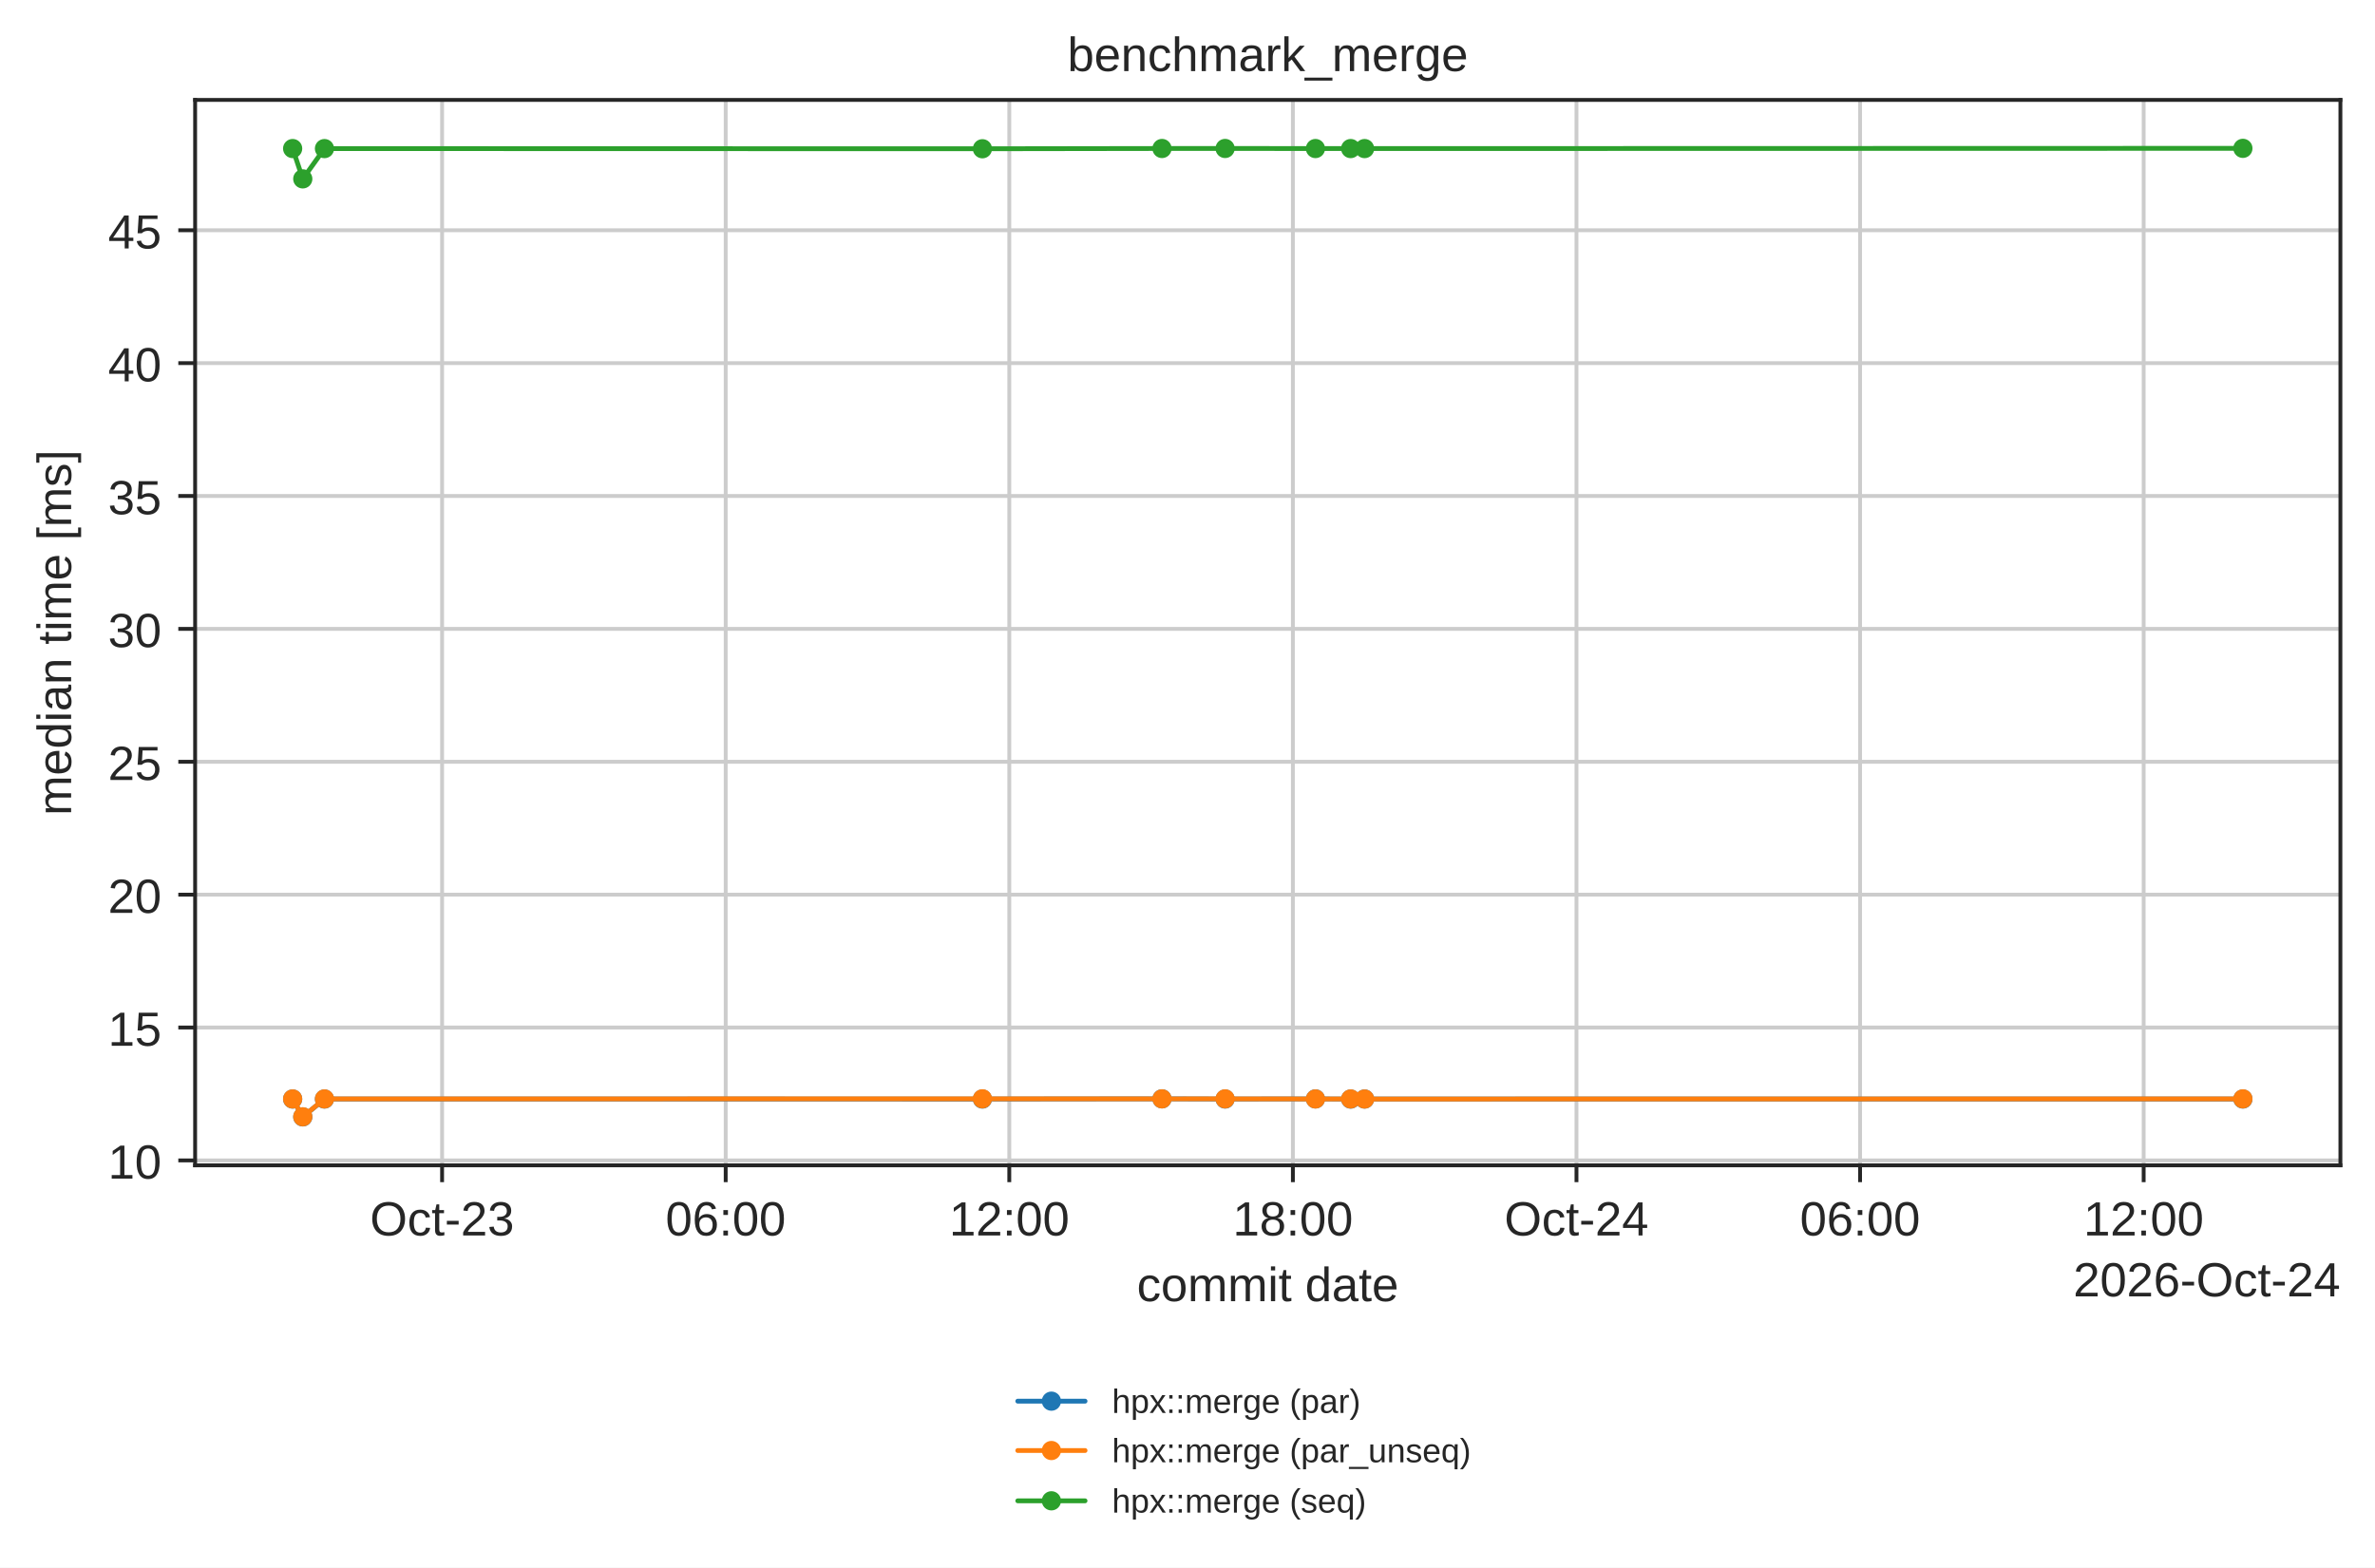
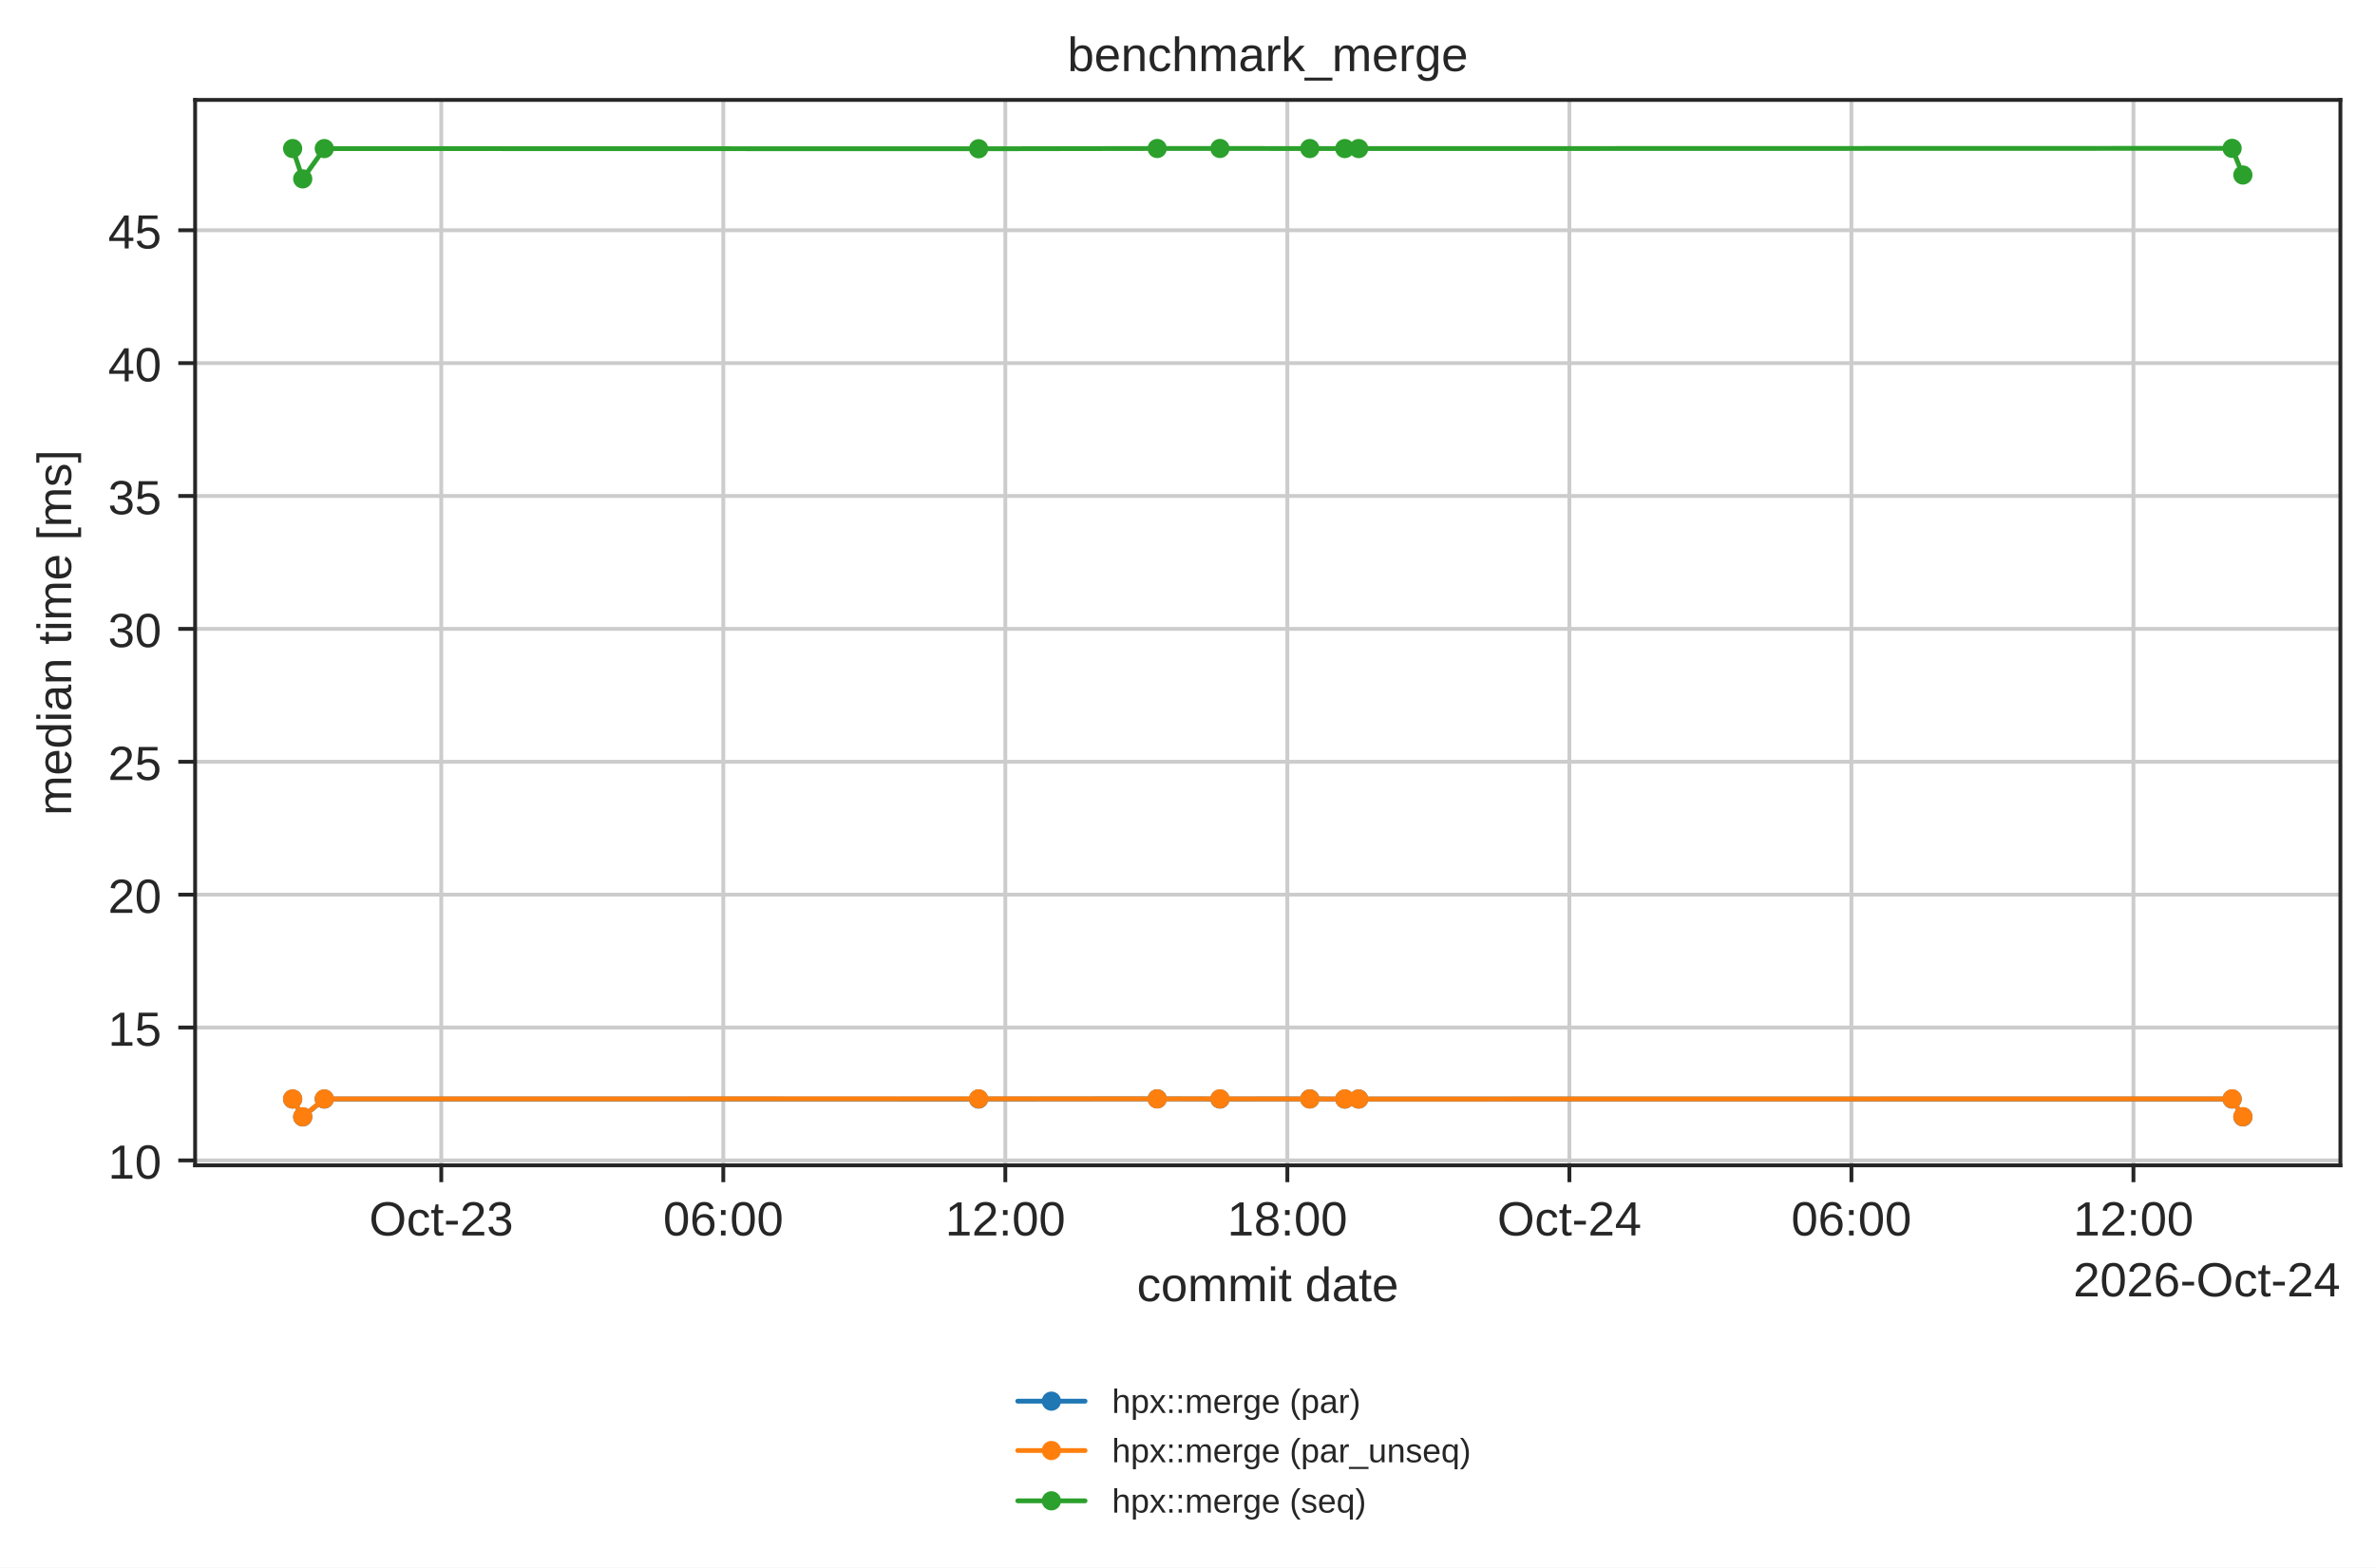
<svg xmlns="http://www.w3.org/2000/svg" xmlns:xlink="http://www.w3.org/1999/xlink" width="494.203pt" height="326.294pt" viewBox="0 0 494.203 326.294" version="1.1">
  <defs>
    <style type="text/css">*{stroke-linejoin: round; stroke-linecap: butt}</style>
  </defs>
  <g id="figure_1">
    <g id="patch_1">
      <path d="M 0 326.294  L 494.203 326.294  L 494.203 0  L 0 0  z " style="fill: #ffffff" />
    </g>
    <g id="axes_1">
      <g id="patch_2">
        <path d="M 40.603 242.558  L 487.003 242.558  L 487.003 20.798  L 40.603 20.798  z " style="fill: #ffffff" />
      </g>
      <g id="matplotlib.axis_1">
        <g id="xtick_1">
          <g id="line2d_1">
-             <path d="M 91.993 242.558  L 91.993 20.798  " clip-path="url(#p90597ba855)" style="fill: none; stroke: #cccccc; stroke-width: 0.8; stroke-linecap: round" />
+             <path d="M 91.821 242.558  L 91.821 20.798  " clip-path="url(#p90597ba855)" style="fill: none; stroke: #cccccc; stroke-width: 0.8; stroke-linecap: round" />
          </g>
          <g id="line2d_2">
            <defs>
              <path id="mdfc5214045" d="M 0 0  L 0 3.5  " style="stroke: #262626; stroke-width: 0.8" />
            </defs>
            <g>
-               <use xlink:href="#mdfc5214045" x="91.993" y="242.558" style="fill: #262626; stroke: #262626; stroke-width: 0.8" />
+               <use xlink:href="#mdfc5214045" x="91.821" y="242.558" style="fill: #262626; stroke: #262626; stroke-width: 0.8" />
            </g>
          </g>
          <g id="text_1">
-             <text style="fill: #262626; font: 10px 'Arial', 'DejaVu Sans', 'Liberation Sans', 'Bitstream Vera Sans', sans-serif; text-anchor: middle" x="91.993" y="257.157" transform="rotate(-0 91.99292 257.1569)">Oct-23</text>
+             <text style="fill: #262626; font: 10px 'Arial', 'DejaVu Sans', 'Liberation Sans', 'Bitstream Vera Sans', sans-serif; text-anchor: middle" x="91.821" y="257.157" transform="rotate(-0 91.82115 257.1569)">Oct-23</text>
          </g>
        </g>
        <g id="xtick_2">
          <g id="line2d_3">
-             <path d="M 151.005 242.558  L 151.005 20.798  " clip-path="url(#p90597ba855)" style="fill: none; stroke: #cccccc; stroke-width: 0.8; stroke-linecap: round" />
+             <path d="M 150.507 242.558  L 150.507 20.798  " clip-path="url(#p90597ba855)" style="fill: none; stroke: #cccccc; stroke-width: 0.8; stroke-linecap: round" />
          </g>
          <g id="line2d_4">
            <g>
-               <use xlink:href="#mdfc5214045" x="151.005" y="242.558" style="fill: #262626; stroke: #262626; stroke-width: 0.8" />
+               <use xlink:href="#mdfc5214045" x="150.507" y="242.558" style="fill: #262626; stroke: #262626; stroke-width: 0.8" />
            </g>
          </g>
          <g id="text_2">
-             <text style="fill: #262626; font: 10px 'Arial', 'DejaVu Sans', 'Liberation Sans', 'Bitstream Vera Sans', sans-serif; text-anchor: middle" x="151.005" y="257.157" transform="rotate(-0 151.0051 257.1569)">06:00</text>
+             <text style="fill: #262626; font: 10px 'Arial', 'DejaVu Sans', 'Liberation Sans', 'Bitstream Vera Sans', sans-serif; text-anchor: middle" x="150.507" y="257.157" transform="rotate(-0 150.5074 257.1569)">06:00</text>
          </g>
        </g>
        <g id="xtick_3">
          <g id="line2d_5">
-             <path d="M 210.017 242.558  L 210.017 20.798  " clip-path="url(#p90597ba855)" style="fill: none; stroke: #cccccc; stroke-width: 0.8; stroke-linecap: round" />
+             <path d="M 209.194 242.558  L 209.194 20.798  " clip-path="url(#p90597ba855)" style="fill: none; stroke: #cccccc; stroke-width: 0.8; stroke-linecap: round" />
          </g>
          <g id="line2d_6">
            <g>
-               <use xlink:href="#mdfc5214045" x="210.017" y="242.558" style="fill: #262626; stroke: #262626; stroke-width: 0.8" />
+               <use xlink:href="#mdfc5214045" x="209.194" y="242.558" style="fill: #262626; stroke: #262626; stroke-width: 0.8" />
            </g>
          </g>
          <g id="text_3">
-             <text style="fill: #262626; font: 10px 'Arial', 'DejaVu Sans', 'Liberation Sans', 'Bitstream Vera Sans', sans-serif; text-anchor: middle" x="210.017" y="257.157" transform="rotate(-0 210.0173 257.1569)">12:00</text>
+             <text style="fill: #262626; font: 10px 'Arial', 'DejaVu Sans', 'Liberation Sans', 'Bitstream Vera Sans', sans-serif; text-anchor: middle" x="209.194" y="257.157" transform="rotate(-0 209.1937 257.1569)">12:00</text>
          </g>
        </g>
        <g id="xtick_4">
          <g id="line2d_7">
-             <path d="M 269.03 242.558  L 269.03 20.798  " clip-path="url(#p90597ba855)" style="fill: none; stroke: #cccccc; stroke-width: 0.8; stroke-linecap: round" />
+             <path d="M 267.88 242.558  L 267.88 20.798  " clip-path="url(#p90597ba855)" style="fill: none; stroke: #cccccc; stroke-width: 0.8; stroke-linecap: round" />
          </g>
          <g id="line2d_8">
            <g>
-               <use xlink:href="#mdfc5214045" x="269.03" y="242.558" style="fill: #262626; stroke: #262626; stroke-width: 0.8" />
+               <use xlink:href="#mdfc5214045" x="267.88" y="242.558" style="fill: #262626; stroke: #262626; stroke-width: 0.8" />
            </g>
          </g>
          <g id="text_4">
-             <text style="fill: #262626; font: 10px 'Arial', 'DejaVu Sans', 'Liberation Sans', 'Bitstream Vera Sans', sans-serif; text-anchor: middle" x="269.03" y="257.157" transform="rotate(-0 269.0295 257.1569)">18:00</text>
+             <text style="fill: #262626; font: 10px 'Arial', 'DejaVu Sans', 'Liberation Sans', 'Bitstream Vera Sans', sans-serif; text-anchor: middle" x="267.88" y="257.157" transform="rotate(-0 267.8799 257.1569)">18:00</text>
          </g>
        </g>
        <g id="xtick_5">
          <g id="line2d_9">
-             <path d="M 328.042 242.558  L 328.042 20.798  " clip-path="url(#p90597ba855)" style="fill: none; stroke: #cccccc; stroke-width: 0.8; stroke-linecap: round" />
+             <path d="M 326.566 242.558  L 326.566 20.798  " clip-path="url(#p90597ba855)" style="fill: none; stroke: #cccccc; stroke-width: 0.8; stroke-linecap: round" />
          </g>
          <g id="line2d_10">
            <g>
-               <use xlink:href="#mdfc5214045" x="328.042" y="242.558" style="fill: #262626; stroke: #262626; stroke-width: 0.8" />
+               <use xlink:href="#mdfc5214045" x="326.566" y="242.558" style="fill: #262626; stroke: #262626; stroke-width: 0.8" />
            </g>
          </g>
          <g id="text_5">
-             <text style="fill: #262626; font: 10px 'Arial', 'DejaVu Sans', 'Liberation Sans', 'Bitstream Vera Sans', sans-serif; text-anchor: middle" x="328.042" y="257.157" transform="rotate(-0 328.0417 257.1569)">Oct-24</text>
+             <text style="fill: #262626; font: 10px 'Arial', 'DejaVu Sans', 'Liberation Sans', 'Bitstream Vera Sans', sans-serif; text-anchor: middle" x="326.566" y="257.157" transform="rotate(-0 326.5662 257.1569)">Oct-24</text>
          </g>
        </g>
        <g id="xtick_6">
          <g id="line2d_11">
-             <path d="M 387.054 242.558  L 387.054 20.798  " clip-path="url(#p90597ba855)" style="fill: none; stroke: #cccccc; stroke-width: 0.8; stroke-linecap: round" />
+             <path d="M 385.252 242.558  L 385.252 20.798  " clip-path="url(#p90597ba855)" style="fill: none; stroke: #cccccc; stroke-width: 0.8; stroke-linecap: round" />
          </g>
          <g id="line2d_12">
            <g>
-               <use xlink:href="#mdfc5214045" x="387.054" y="242.558" style="fill: #262626; stroke: #262626; stroke-width: 0.8" />
+               <use xlink:href="#mdfc5214045" x="385.252" y="242.558" style="fill: #262626; stroke: #262626; stroke-width: 0.8" />
            </g>
          </g>
          <g id="text_6">
-             <text style="fill: #262626; font: 10px 'Arial', 'DejaVu Sans', 'Liberation Sans', 'Bitstream Vera Sans', sans-serif; text-anchor: middle" x="387.054" y="257.157" transform="rotate(-0 387.0539 257.1569)">06:00</text>
+             <text style="fill: #262626; font: 10px 'Arial', 'DejaVu Sans', 'Liberation Sans', 'Bitstream Vera Sans', sans-serif; text-anchor: middle" x="385.252" y="257.157" transform="rotate(-0 385.2524 257.1569)">06:00</text>
          </g>
        </g>
        <g id="xtick_7">
          <g id="line2d_13">
-             <path d="M 446.066 242.558  L 446.066 20.798  " clip-path="url(#p90597ba855)" style="fill: none; stroke: #cccccc; stroke-width: 0.8; stroke-linecap: round" />
+             <path d="M 443.939 242.558  L 443.939 20.798  " clip-path="url(#p90597ba855)" style="fill: none; stroke: #cccccc; stroke-width: 0.8; stroke-linecap: round" />
          </g>
          <g id="line2d_14">
            <g>
-               <use xlink:href="#mdfc5214045" x="446.066" y="242.558" style="fill: #262626; stroke: #262626; stroke-width: 0.8" />
+               <use xlink:href="#mdfc5214045" x="443.939" y="242.558" style="fill: #262626; stroke: #262626; stroke-width: 0.8" />
            </g>
          </g>
          <g id="text_7">
-             <text style="fill: #262626; font: 10px 'Arial', 'DejaVu Sans', 'Liberation Sans', 'Bitstream Vera Sans', sans-serif; text-anchor: middle" x="446.066" y="257.157" transform="rotate(-0 446.0661 257.1569)">12:00</text>
+             <text style="fill: #262626; font: 10px 'Arial', 'DejaVu Sans', 'Liberation Sans', 'Bitstream Vera Sans', sans-serif; text-anchor: middle" x="443.939" y="257.157" transform="rotate(-0 443.9387 257.1569)">12:00</text>
          </g>
        </g>
        <g id="text_8">
          <text style="fill: #262626; font: 10px 'Arial', 'DejaVu Sans', 'Liberation Sans', 'Bitstream Vera Sans', sans-serif; text-anchor: middle" x="263.803" y="270.835" transform="rotate(-0 263.8031 270.835)">commit date</text>
        </g>
        <g id="text_9">
          <text style="fill: #262626; font: 10px 'Arial', 'DejaVu Sans', 'Liberation Sans', 'Bitstream Vera Sans', sans-serif; text-anchor: end" x="487.003" y="269.835" transform="rotate(-0 487.0031 269.835)">2026-Oct-24</text>
        </g>
      </g>
      <g id="matplotlib.axis_2">
        <g id="ytick_1">
          <g id="line2d_15">
            <path d="M 40.603 241.532  L 487.003 241.532  " clip-path="url(#p90597ba855)" style="fill: none; stroke: #cccccc; stroke-width: 0.8; stroke-linecap: round" />
          </g>
          <g id="line2d_16">
            <defs>
              <path id="m414165cd4d" d="M 0 0  L -3.5 0  " style="stroke: #262626; stroke-width: 0.8" />
            </defs>
            <g>
              <use xlink:href="#m414165cd4d" x="40.603" y="241.532" style="fill: #262626; stroke: #262626; stroke-width: 0.8" />
            </g>
          </g>
          <g id="text_10">
            <text style="fill: #262626; font: 10px 'Arial', 'DejaVu Sans', 'Liberation Sans', 'Bitstream Vera Sans', sans-serif; text-anchor: end" x="33.603" y="245.331" transform="rotate(-0 33.60312 245.3314)">10</text>
          </g>
        </g>
        <g id="ytick_2">
          <g id="line2d_17">
            <path d="M 40.603 213.873  L 487.003 213.873  " clip-path="url(#p90597ba855)" style="fill: none; stroke: #cccccc; stroke-width: 0.8; stroke-linecap: round" />
          </g>
          <g id="line2d_18">
            <g>
              <use xlink:href="#m414165cd4d" x="40.603" y="213.873" style="fill: #262626; stroke: #262626; stroke-width: 0.8" />
            </g>
          </g>
          <g id="text_11">
            <text style="fill: #262626; font: 10px 'Arial', 'DejaVu Sans', 'Liberation Sans', 'Bitstream Vera Sans', sans-serif; text-anchor: end" x="33.603" y="217.672" transform="rotate(-0 33.60312 217.6725)">15</text>
          </g>
        </g>
        <g id="ytick_3">
          <g id="line2d_19">
            <path d="M 40.603 186.214  L 487.003 186.214  " clip-path="url(#p90597ba855)" style="fill: none; stroke: #cccccc; stroke-width: 0.8; stroke-linecap: round" />
          </g>
          <g id="line2d_20">
            <g>
              <use xlink:href="#m414165cd4d" x="40.603" y="186.214" style="fill: #262626; stroke: #262626; stroke-width: 0.8" />
            </g>
          </g>
          <g id="text_12">
            <text style="fill: #262626; font: 10px 'Arial', 'DejaVu Sans', 'Liberation Sans', 'Bitstream Vera Sans', sans-serif; text-anchor: end" x="33.603" y="190.014" transform="rotate(-0 33.60312 190.0136)">20</text>
          </g>
        </g>
        <g id="ytick_4">
          <g id="line2d_21">
            <path d="M 40.603 158.556  L 487.003 158.556  " clip-path="url(#p90597ba855)" style="fill: none; stroke: #cccccc; stroke-width: 0.8; stroke-linecap: round" />
          </g>
          <g id="line2d_22">
            <g>
              <use xlink:href="#m414165cd4d" x="40.603" y="158.556" style="fill: #262626; stroke: #262626; stroke-width: 0.8" />
            </g>
          </g>
          <g id="text_13">
            <text style="fill: #262626; font: 10px 'Arial', 'DejaVu Sans', 'Liberation Sans', 'Bitstream Vera Sans', sans-serif; text-anchor: end" x="33.603" y="162.355" transform="rotate(-0 33.60312 162.3548)">25</text>
          </g>
        </g>
        <g id="ytick_5">
          <g id="line2d_23">
            <path d="M 40.603 130.897  L 487.003 130.897  " clip-path="url(#p90597ba855)" style="fill: none; stroke: #cccccc; stroke-width: 0.8; stroke-linecap: round" />
          </g>
          <g id="line2d_24">
            <g>
              <use xlink:href="#m414165cd4d" x="40.603" y="130.897" style="fill: #262626; stroke: #262626; stroke-width: 0.8" />
            </g>
          </g>
          <g id="text_14">
            <text style="fill: #262626; font: 10px 'Arial', 'DejaVu Sans', 'Liberation Sans', 'Bitstream Vera Sans', sans-serif; text-anchor: end" x="33.603" y="134.696" transform="rotate(-0 33.60312 134.6959)">30</text>
          </g>
        </g>
        <g id="ytick_6">
          <g id="line2d_25">
            <path d="M 40.603 103.238  L 487.003 103.238  " clip-path="url(#p90597ba855)" style="fill: none; stroke: #cccccc; stroke-width: 0.8; stroke-linecap: round" />
          </g>
          <g id="line2d_26">
            <g>
              <use xlink:href="#m414165cd4d" x="40.603" y="103.238" style="fill: #262626; stroke: #262626; stroke-width: 0.8" />
            </g>
          </g>
          <g id="text_15">
            <text style="fill: #262626; font: 10px 'Arial', 'DejaVu Sans', 'Liberation Sans', 'Bitstream Vera Sans', sans-serif; text-anchor: end" x="33.603" y="107.037" transform="rotate(-0 33.60312 107.037)">35</text>
          </g>
        </g>
        <g id="ytick_7">
          <g id="line2d_27">
            <path d="M 40.603 75.579  L 487.003 75.579  " clip-path="url(#p90597ba855)" style="fill: none; stroke: #cccccc; stroke-width: 0.8; stroke-linecap: round" />
          </g>
          <g id="line2d_28">
            <g>
              <use xlink:href="#m414165cd4d" x="40.603" y="75.579" style="fill: #262626; stroke: #262626; stroke-width: 0.8" />
            </g>
          </g>
          <g id="text_16">
            <text style="fill: #262626; font: 10px 'Arial', 'DejaVu Sans', 'Liberation Sans', 'Bitstream Vera Sans', sans-serif; text-anchor: end" x="33.603" y="79.378" transform="rotate(-0 33.60312 79.37816)">40</text>
          </g>
        </g>
        <g id="ytick_8">
          <g id="line2d_29">
            <path d="M 40.603 47.92  L 487.003 47.92  " clip-path="url(#p90597ba855)" style="fill: none; stroke: #cccccc; stroke-width: 0.8; stroke-linecap: round" />
          </g>
          <g id="line2d_30">
            <g>
              <use xlink:href="#m414165cd4d" x="40.603" y="47.92" style="fill: #262626; stroke: #262626; stroke-width: 0.8" />
            </g>
          </g>
          <g id="text_17">
            <text style="fill: #262626; font: 10px 'Arial', 'DejaVu Sans', 'Liberation Sans', 'Bitstream Vera Sans', sans-serif; text-anchor: end" x="33.603" y="51.719" transform="rotate(-0 33.60312 51.7193)">45</text>
          </g>
        </g>
        <g id="text_18">
          <text style="fill: #262626; font: 10px 'Arial', 'DejaVu Sans', 'Liberation Sans', 'Bitstream Vera Sans', sans-serif; text-anchor: middle" x="14.798" y="131.678" transform="rotate(-90 14.79844 131.6784)">median time [ms]</text>
        </g>
      </g>
      <g id="line2d_31">
-         <path d="M 60.894 228.761  L 63.003 232.478  L 67.517 228.76  L 204.428 228.764  L 241.796 228.722  L 254.927 228.76  L 273.726 228.735  L 281.051 228.77  L 283.952 228.759  L 466.712 228.759  " clip-path="url(#p90597ba855)" style="fill: none; stroke: #1f77b4; stroke-linecap: round" />
+         <path d="M 60.894 228.761  L 62.992 232.478  L 67.48 228.76  L 203.635 228.764  L 240.797 228.722  L 253.855 228.76  L 272.55 228.735  L 279.835 228.77  L 282.72 228.759  L 464.471 228.759  L 466.712 232.468  " clip-path="url(#p90597ba855)" style="fill: none; stroke: #1f77b4; stroke-linecap: round" />
        <defs>
          <path id="m20e5526daa" d="M 0 1.5  C 0.398 1.5 0.779 1.342 1.061 1.061  C 1.342 0.779 1.5 0.398 1.5 0  C 1.5 -0.398 1.342 -0.779 1.061 -1.061  C 0.779 -1.342 0.398 -1.5 0 -1.5  C -0.398 -1.5 -0.779 -1.342 -1.061 -1.061  C -1.342 -0.779 -1.5 -0.398 -1.5 0  C -1.5 0.398 -1.342 0.779 -1.061 1.061  C -0.779 1.342 -0.398 1.5 0 1.5  z " style="stroke: #1f77b4" />
        </defs>
        <g clip-path="url(#p90597ba855)">
          <use xlink:href="#m20e5526daa" x="60.894" y="228.761" style="fill: #1f77b4; stroke: #1f77b4" />
-           <use xlink:href="#m20e5526daa" x="63.003" y="232.478" style="fill: #1f77b4; stroke: #1f77b4" />
-           <use xlink:href="#m20e5526daa" x="67.517" y="228.76" style="fill: #1f77b4; stroke: #1f77b4" />
-           <use xlink:href="#m20e5526daa" x="204.428" y="228.764" style="fill: #1f77b4; stroke: #1f77b4" />
-           <use xlink:href="#m20e5526daa" x="241.796" y="228.722" style="fill: #1f77b4; stroke: #1f77b4" />
-           <use xlink:href="#m20e5526daa" x="254.927" y="228.76" style="fill: #1f77b4; stroke: #1f77b4" />
-           <use xlink:href="#m20e5526daa" x="273.726" y="228.735" style="fill: #1f77b4; stroke: #1f77b4" />
-           <use xlink:href="#m20e5526daa" x="281.051" y="228.77" style="fill: #1f77b4; stroke: #1f77b4" />
-           <use xlink:href="#m20e5526daa" x="283.952" y="228.759" style="fill: #1f77b4; stroke: #1f77b4" />
-           <use xlink:href="#m20e5526daa" x="466.712" y="228.759" style="fill: #1f77b4; stroke: #1f77b4" />
+           <use xlink:href="#m20e5526daa" x="62.992" y="232.478" style="fill: #1f77b4; stroke: #1f77b4" />
+           <use xlink:href="#m20e5526daa" x="67.48" y="228.76" style="fill: #1f77b4; stroke: #1f77b4" />
+           <use xlink:href="#m20e5526daa" x="203.635" y="228.764" style="fill: #1f77b4; stroke: #1f77b4" />
+           <use xlink:href="#m20e5526daa" x="240.797" y="228.722" style="fill: #1f77b4; stroke: #1f77b4" />
+           <use xlink:href="#m20e5526daa" x="253.855" y="228.76" style="fill: #1f77b4; stroke: #1f77b4" />
+           <use xlink:href="#m20e5526daa" x="272.55" y="228.735" style="fill: #1f77b4; stroke: #1f77b4" />
+           <use xlink:href="#m20e5526daa" x="279.835" y="228.77" style="fill: #1f77b4; stroke: #1f77b4" />
+           <use xlink:href="#m20e5526daa" x="282.72" y="228.759" style="fill: #1f77b4; stroke: #1f77b4" />
+           <use xlink:href="#m20e5526daa" x="464.471" y="228.759" style="fill: #1f77b4; stroke: #1f77b4" />
+           <use xlink:href="#m20e5526daa" x="466.712" y="232.468" style="fill: #1f77b4; stroke: #1f77b4" />
        </g>
      </g>
      <g id="line2d_32">
-         <path d="M 60.894 228.742  L 63.003 232.455  L 67.517 228.736  L 204.428 228.713  L 241.796 228.724  L 254.927 228.722  L 273.726 228.741  L 281.051 228.743  L 283.952 228.755  L 466.712 228.724  " clip-path="url(#p90597ba855)" style="fill: none; stroke: #ff7f0e; stroke-linecap: round" />
+         <path d="M 60.894 228.742  L 62.992 232.455  L 67.48 228.736  L 203.635 228.713  L 240.797 228.724  L 253.855 228.722  L 272.55 228.741  L 279.835 228.743  L 282.72 228.755  L 464.471 228.724  L 466.712 232.441  " clip-path="url(#p90597ba855)" style="fill: none; stroke: #ff7f0e; stroke-linecap: round" />
        <defs>
          <path id="m8123a8acb4" d="M 0 1.5  C 0.398 1.5 0.779 1.342 1.061 1.061  C 1.342 0.779 1.5 0.398 1.5 0  C 1.5 -0.398 1.342 -0.779 1.061 -1.061  C 0.779 -1.342 0.398 -1.5 0 -1.5  C -0.398 -1.5 -0.779 -1.342 -1.061 -1.061  C -1.342 -0.779 -1.5 -0.398 -1.5 0  C -1.5 0.398 -1.342 0.779 -1.061 1.061  C -0.779 1.342 -0.398 1.5 0 1.5  z " style="stroke: #ff7f0e" />
        </defs>
        <g clip-path="url(#p90597ba855)">
          <use xlink:href="#m8123a8acb4" x="60.894" y="228.742" style="fill: #ff7f0e; stroke: #ff7f0e" />
-           <use xlink:href="#m8123a8acb4" x="63.003" y="232.455" style="fill: #ff7f0e; stroke: #ff7f0e" />
-           <use xlink:href="#m8123a8acb4" x="67.517" y="228.736" style="fill: #ff7f0e; stroke: #ff7f0e" />
-           <use xlink:href="#m8123a8acb4" x="204.428" y="228.713" style="fill: #ff7f0e; stroke: #ff7f0e" />
-           <use xlink:href="#m8123a8acb4" x="241.796" y="228.724" style="fill: #ff7f0e; stroke: #ff7f0e" />
-           <use xlink:href="#m8123a8acb4" x="254.927" y="228.722" style="fill: #ff7f0e; stroke: #ff7f0e" />
-           <use xlink:href="#m8123a8acb4" x="273.726" y="228.741" style="fill: #ff7f0e; stroke: #ff7f0e" />
-           <use xlink:href="#m8123a8acb4" x="281.051" y="228.743" style="fill: #ff7f0e; stroke: #ff7f0e" />
-           <use xlink:href="#m8123a8acb4" x="283.952" y="228.755" style="fill: #ff7f0e; stroke: #ff7f0e" />
-           <use xlink:href="#m8123a8acb4" x="466.712" y="228.724" style="fill: #ff7f0e; stroke: #ff7f0e" />
+           <use xlink:href="#m8123a8acb4" x="62.992" y="232.455" style="fill: #ff7f0e; stroke: #ff7f0e" />
+           <use xlink:href="#m8123a8acb4" x="67.48" y="228.736" style="fill: #ff7f0e; stroke: #ff7f0e" />
+           <use xlink:href="#m8123a8acb4" x="203.635" y="228.713" style="fill: #ff7f0e; stroke: #ff7f0e" />
+           <use xlink:href="#m8123a8acb4" x="240.797" y="228.724" style="fill: #ff7f0e; stroke: #ff7f0e" />
+           <use xlink:href="#m8123a8acb4" x="253.855" y="228.722" style="fill: #ff7f0e; stroke: #ff7f0e" />
+           <use xlink:href="#m8123a8acb4" x="272.55" y="228.741" style="fill: #ff7f0e; stroke: #ff7f0e" />
+           <use xlink:href="#m8123a8acb4" x="279.835" y="228.743" style="fill: #ff7f0e; stroke: #ff7f0e" />
+           <use xlink:href="#m8123a8acb4" x="282.72" y="228.755" style="fill: #ff7f0e; stroke: #ff7f0e" />
+           <use xlink:href="#m8123a8acb4" x="464.471" y="228.724" style="fill: #ff7f0e; stroke: #ff7f0e" />
+           <use xlink:href="#m8123a8acb4" x="466.712" y="232.441" style="fill: #ff7f0e; stroke: #ff7f0e" />
        </g>
      </g>
      <g id="line2d_33">
-         <path d="M 60.894 30.921  L 63.003 37.234  L 67.517 30.928  L 204.428 30.963  L 241.796 30.907  L 254.927 30.903  L 273.726 30.918  L 281.051 30.923  L 283.952 30.924  L 466.712 30.878  " clip-path="url(#p90597ba855)" style="fill: none; stroke: #2ca02c; stroke-linecap: round" />
+         <path d="M 60.894 30.921  L 62.992 37.234  L 67.48 30.928  L 203.635 30.963  L 240.797 30.907  L 253.855 30.903  L 272.55 30.918  L 279.835 30.923  L 282.72 30.924  L 464.471 30.878  L 466.712 36.426  " clip-path="url(#p90597ba855)" style="fill: none; stroke: #2ca02c; stroke-linecap: round" />
        <defs>
          <path id="mc7b11249e2" d="M 0 1.5  C 0.398 1.5 0.779 1.342 1.061 1.061  C 1.342 0.779 1.5 0.398 1.5 0  C 1.5 -0.398 1.342 -0.779 1.061 -1.061  C 0.779 -1.342 0.398 -1.5 0 -1.5  C -0.398 -1.5 -0.779 -1.342 -1.061 -1.061  C -1.342 -0.779 -1.5 -0.398 -1.5 0  C -1.5 0.398 -1.342 0.779 -1.061 1.061  C -0.779 1.342 -0.398 1.5 0 1.5  z " style="stroke: #2ca02c" />
        </defs>
        <g clip-path="url(#p90597ba855)">
          <use xlink:href="#mc7b11249e2" x="60.894" y="30.921" style="fill: #2ca02c; stroke: #2ca02c" />
-           <use xlink:href="#mc7b11249e2" x="63.003" y="37.234" style="fill: #2ca02c; stroke: #2ca02c" />
-           <use xlink:href="#mc7b11249e2" x="67.517" y="30.928" style="fill: #2ca02c; stroke: #2ca02c" />
-           <use xlink:href="#mc7b11249e2" x="204.428" y="30.963" style="fill: #2ca02c; stroke: #2ca02c" />
-           <use xlink:href="#mc7b11249e2" x="241.796" y="30.907" style="fill: #2ca02c; stroke: #2ca02c" />
-           <use xlink:href="#mc7b11249e2" x="254.927" y="30.903" style="fill: #2ca02c; stroke: #2ca02c" />
-           <use xlink:href="#mc7b11249e2" x="273.726" y="30.918" style="fill: #2ca02c; stroke: #2ca02c" />
-           <use xlink:href="#mc7b11249e2" x="281.051" y="30.923" style="fill: #2ca02c; stroke: #2ca02c" />
-           <use xlink:href="#mc7b11249e2" x="283.952" y="30.924" style="fill: #2ca02c; stroke: #2ca02c" />
-           <use xlink:href="#mc7b11249e2" x="466.712" y="30.878" style="fill: #2ca02c; stroke: #2ca02c" />
+           <use xlink:href="#mc7b11249e2" x="62.992" y="37.234" style="fill: #2ca02c; stroke: #2ca02c" />
+           <use xlink:href="#mc7b11249e2" x="67.48" y="30.928" style="fill: #2ca02c; stroke: #2ca02c" />
+           <use xlink:href="#mc7b11249e2" x="203.635" y="30.963" style="fill: #2ca02c; stroke: #2ca02c" />
+           <use xlink:href="#mc7b11249e2" x="240.797" y="30.907" style="fill: #2ca02c; stroke: #2ca02c" />
+           <use xlink:href="#mc7b11249e2" x="253.855" y="30.903" style="fill: #2ca02c; stroke: #2ca02c" />
+           <use xlink:href="#mc7b11249e2" x="272.55" y="30.918" style="fill: #2ca02c; stroke: #2ca02c" />
+           <use xlink:href="#mc7b11249e2" x="279.835" y="30.923" style="fill: #2ca02c; stroke: #2ca02c" />
+           <use xlink:href="#mc7b11249e2" x="282.72" y="30.924" style="fill: #2ca02c; stroke: #2ca02c" />
+           <use xlink:href="#mc7b11249e2" x="464.471" y="30.878" style="fill: #2ca02c; stroke: #2ca02c" />
+           <use xlink:href="#mc7b11249e2" x="466.712" y="36.426" style="fill: #2ca02c; stroke: #2ca02c" />
        </g>
      </g>
      <g id="patch_3">
        <path d="M 40.603 242.558  L 40.603 20.798  " style="fill: none; stroke: #262626; stroke-width: 0.8; stroke-linejoin: miter; stroke-linecap: square" />
      </g>
      <g id="patch_4">
        <path d="M 487.003 242.558  L 487.003 20.798  " style="fill: none; stroke: #262626; stroke-width: 0.8; stroke-linejoin: miter; stroke-linecap: square" />
      </g>
      <g id="patch_5">
        <path d="M 40.603 242.558  L 487.003 242.558  " style="fill: none; stroke: #262626; stroke-width: 0.8; stroke-linejoin: miter; stroke-linecap: square" />
      </g>
      <g id="patch_6">
        <path d="M 40.603 20.798  L 487.003 20.798  " style="fill: none; stroke: #262626; stroke-width: 0.8; stroke-linejoin: miter; stroke-linecap: square" />
      </g>
      <g id="text_19">
        <text style="fill: #262626; font: 10px 'Arial', 'DejaVu Sans', 'Liberation Sans', 'Bitstream Vera Sans', sans-serif; text-anchor: middle" x="263.803" y="14.798" transform="rotate(-0 263.8031 14.79844)">benchmark_merge</text>
      </g>
      <g id="legend_1">
        <g id="line2d_34">
          <path d="M 211.783 291.644  L 218.783 291.644  L 225.783 291.644  " style="fill: none; stroke: #1f77b4; stroke-linecap: round" />
          <g>
            <use xlink:href="#m20e5526daa" x="218.783" y="291.644" style="fill: #1f77b4; stroke: #1f77b4" />
          </g>
        </g>
        <g id="text_20">
          <text style="fill: #262626; font: 7px 'Arial', 'DejaVu Sans', 'Liberation Sans', 'Bitstream Vera Sans', sans-serif; text-anchor: start" x="231.383" y="294.094" transform="rotate(-0 231.3833 294.0941)">hpx::merge (par)</text>
        </g>
        <g id="line2d_35">
          <path d="M 211.783 301.919  L 218.783 301.919  L 225.783 301.919  " style="fill: none; stroke: #ff7f0e; stroke-linecap: round" />
          <g>
            <use xlink:href="#m8123a8acb4" x="218.783" y="301.919" style="fill: #ff7f0e; stroke: #ff7f0e" />
          </g>
        </g>
        <g id="text_21">
          <text style="fill: #262626; font: 7px 'Arial', 'DejaVu Sans', 'Liberation Sans', 'Bitstream Vera Sans', sans-serif; text-anchor: start" x="231.383" y="304.369" transform="rotate(-0 231.3833 304.3688)">hpx::merge (par_unseq)</text>
        </g>
        <g id="line2d_36">
          <path d="M 211.783 312.388  L 218.783 312.388  L 225.783 312.388  " style="fill: none; stroke: #2ca02c; stroke-linecap: round" />
          <g>
            <use xlink:href="#mc7b11249e2" x="218.783" y="312.388" style="fill: #2ca02c; stroke: #2ca02c" />
          </g>
        </g>
        <g id="text_22">
          <text style="fill: #262626; font: 7px 'Arial', 'DejaVu Sans', 'Liberation Sans', 'Bitstream Vera Sans', sans-serif; text-anchor: start" x="231.383" y="314.838" transform="rotate(-0 231.3833 314.8382)">hpx::merge (seq)</text>
        </g>
      </g>
    </g>
  </g>
  <defs>
    <clipPath id="p90597ba855">
      <rect x="40.603" y="20.798" width="446.4" height="221.76" />
    </clipPath>
  </defs>
</svg>
